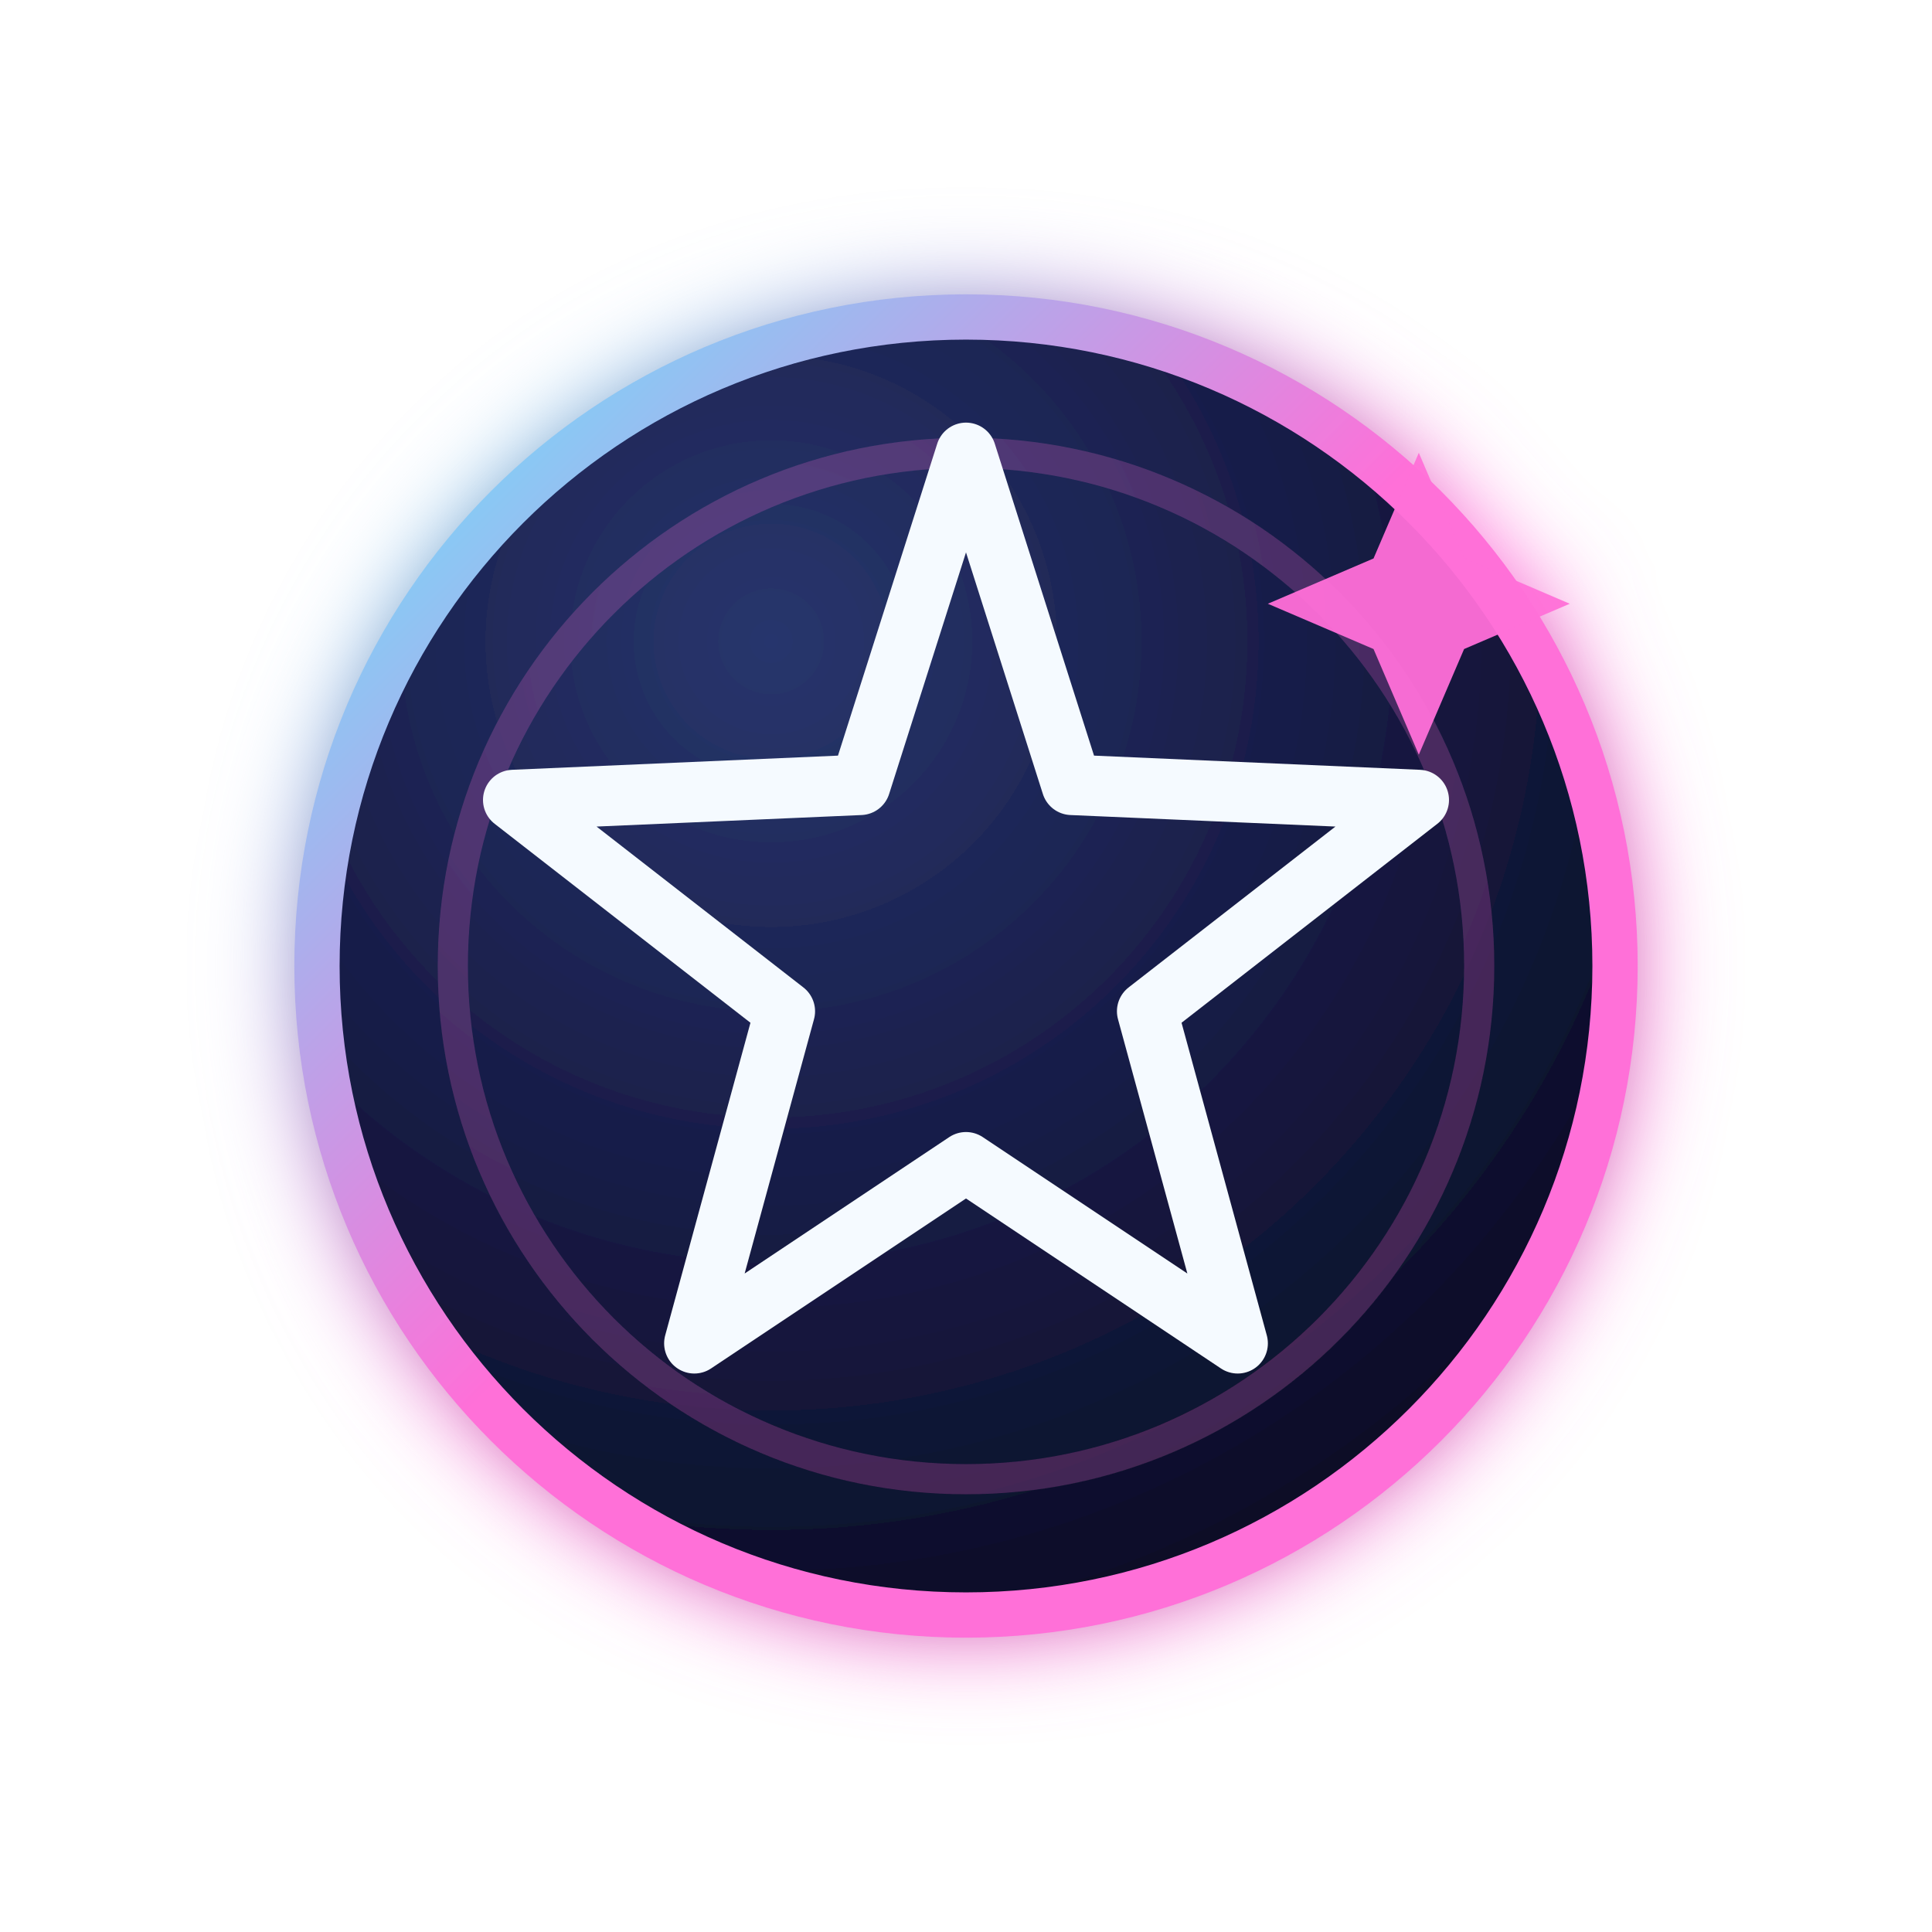
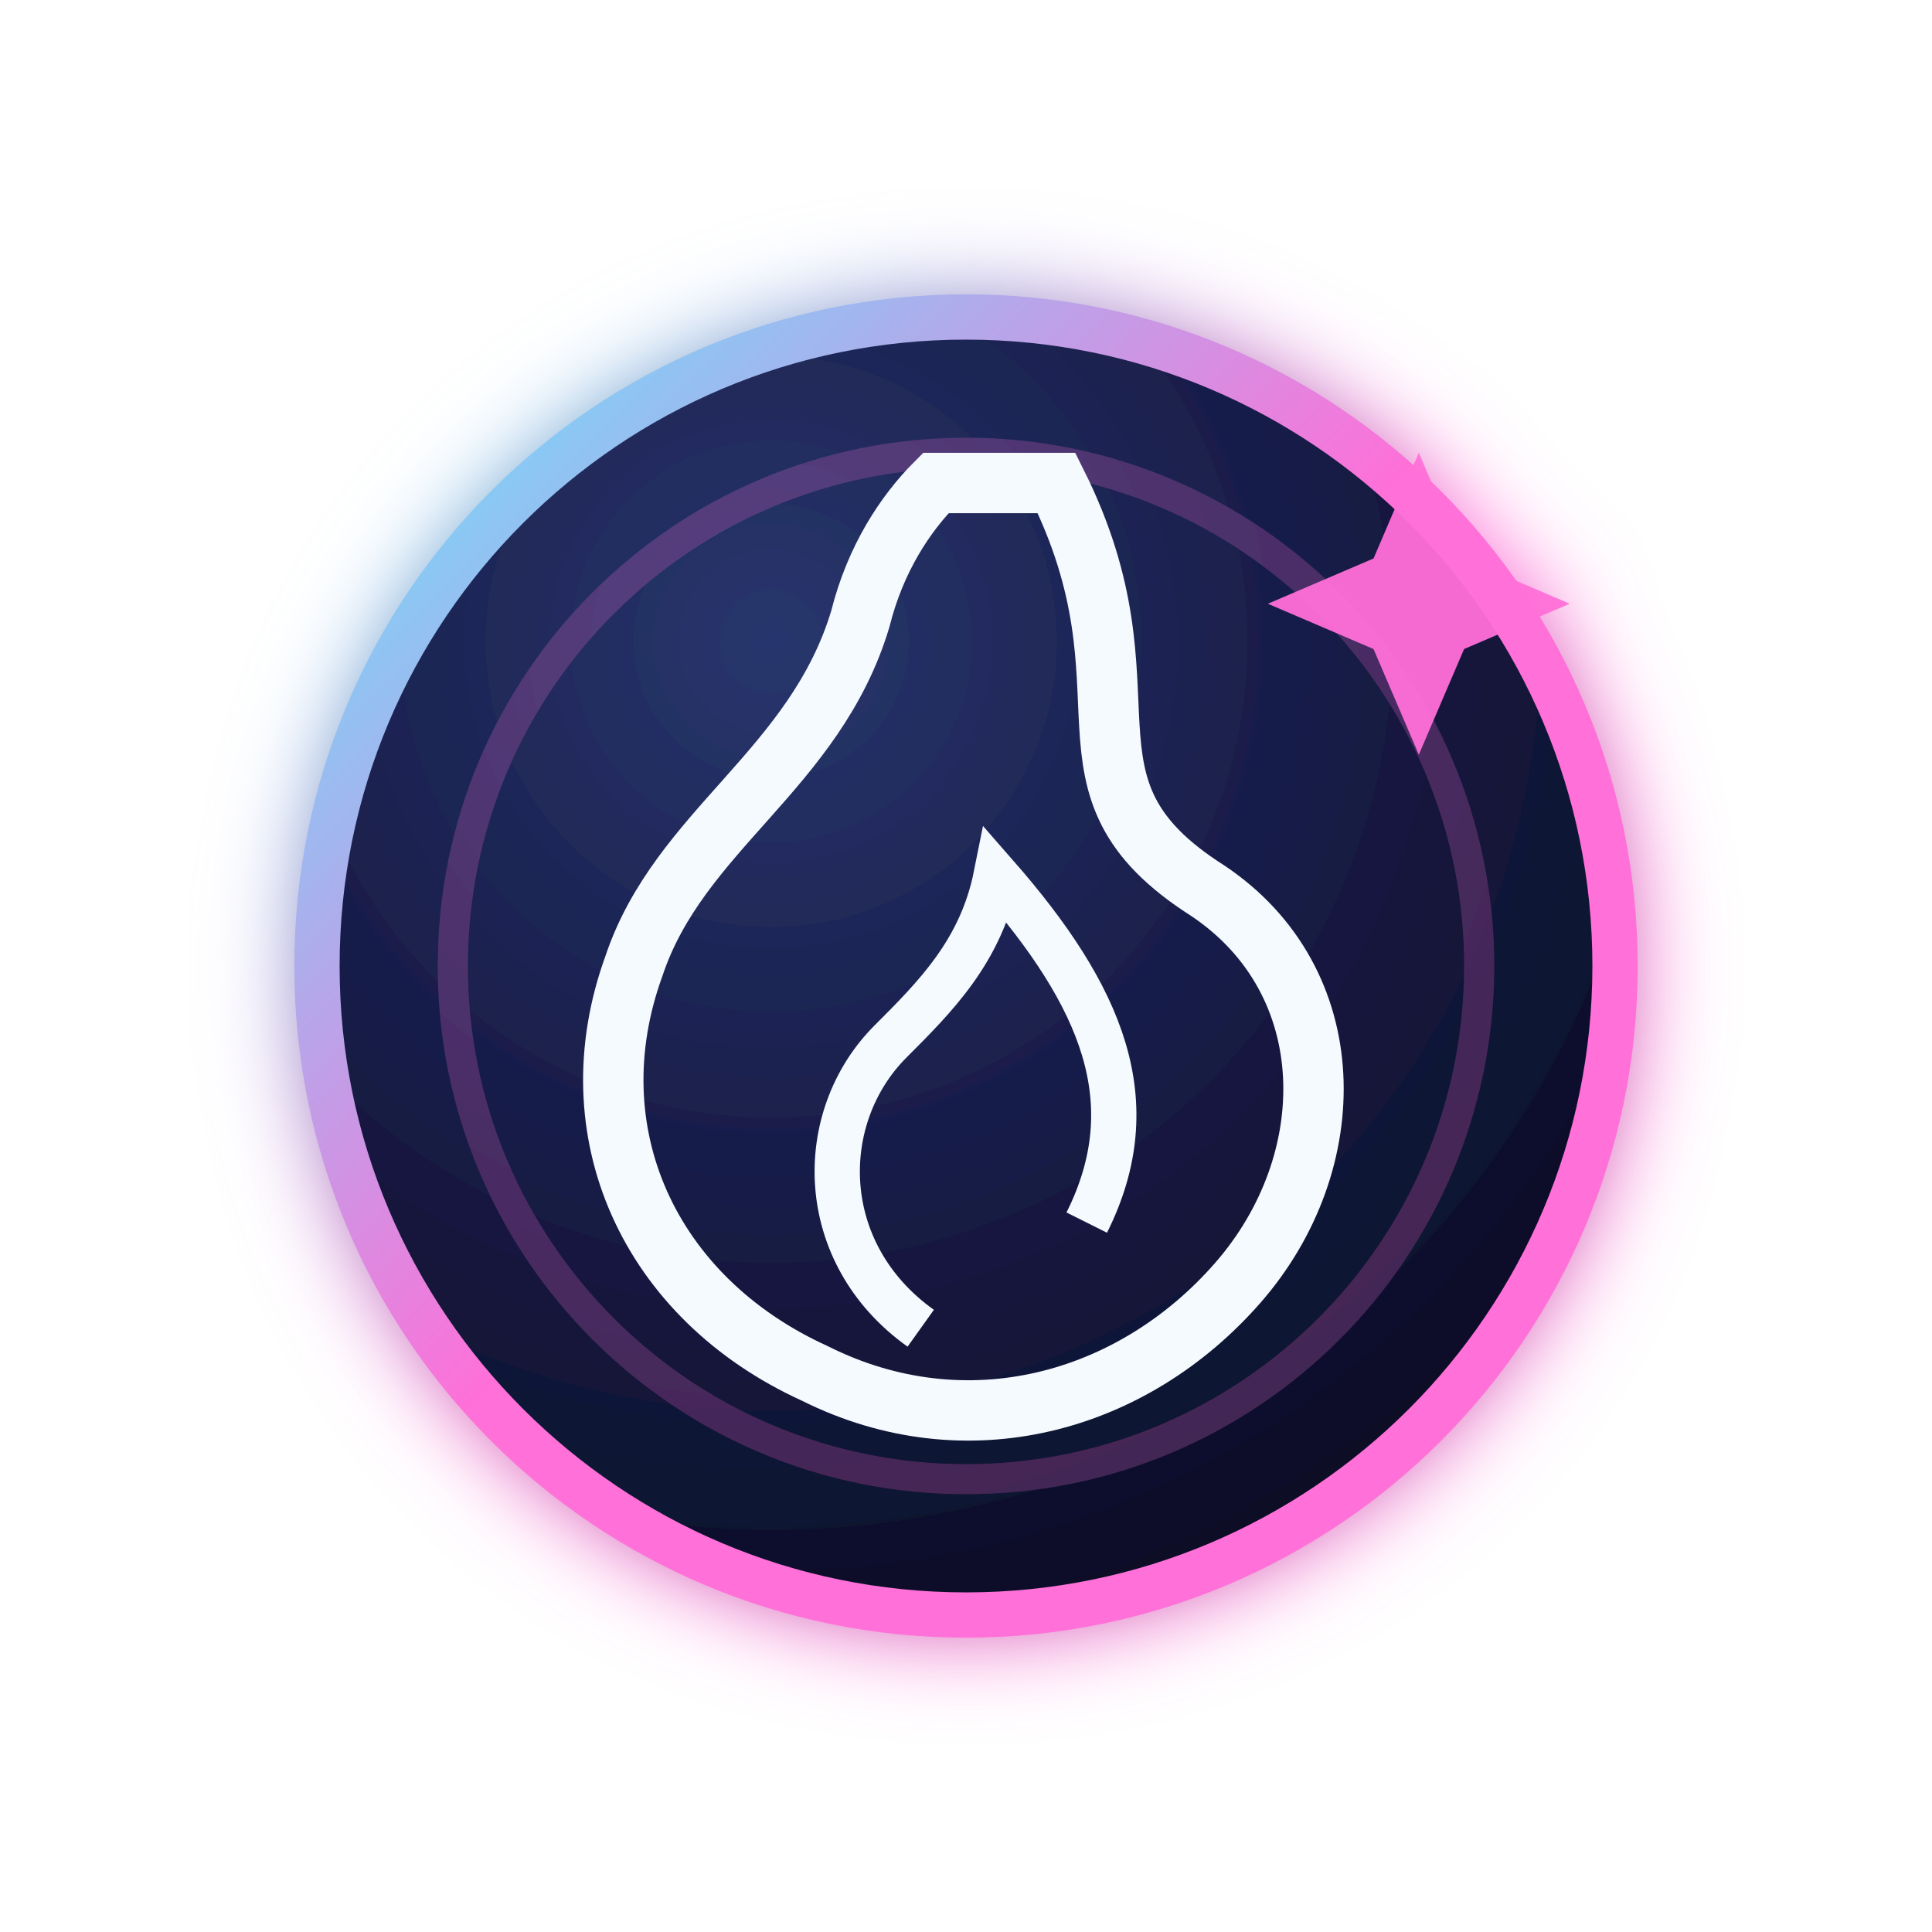
<svg xmlns="http://www.w3.org/2000/svg" width="128" height="128" viewBox="0 0 128 128">
  <defs>
    <radialGradient id="core" cx="35%" cy="25%" r="80%">
      <stop offset="0" stop-color="#28366D" />
      <stop offset=".55" stop-color="#171B45" />
      <stop offset="1" stop-color="#0A0D25" />
    </radialGradient>
    <linearGradient id="rim" x1="0" y1="0" x2="1" y2="1">
      <stop stop-color="#5CEBFF" />
      <stop offset=".48" stop-color="#FF6FD8" />
      <stop offset="1" stop-color="#FF6FD8" />
    </linearGradient>
    <filter id="glow">
      <feGaussianBlur stdDeviation="3" result="b" />
      <feMerge>
        <feMergeNode in="b" />
        <feMergeNode in="SourceGraphic" />
      </feMerge>
    </filter>
  </defs>
  <g filter="url(#glow)">
    <circle cx="64" cy="64" r="43" fill="url(#core)" stroke="url(#rim)" stroke-width="3" />
    <circle cx="64" cy="64" r="34" fill="none" stroke="#FF6FD8" stroke-opacity=".22" stroke-width="2" />
-     <path d="M64 30l7 22 23 1-18 14 6 22-18-12-18 12 6-22-18-14 23-1Z" fill="none" stroke="#F5FAFF" stroke-width="4" stroke-linejoin="round" />
+     <path d="M70 32c7 14-1 20 10 27 9 6 9 18 2 26-7 8-18 11-28 6-11-5-16-16-12-27 3-9 12-13 15-23 1-4 3-7 5-9 3 0 6 0 8 0Z" fill="none" stroke="#F5FAFF" stroke-width="4" />
+     <path d="M61 88c-7-5-7-14-2-19 3-3 6-6 7-11 7 8 10 15 6 23" fill="none" stroke="#F5FAFF" stroke-width="3" />
    <path d="M94 30l3 7 7 3-7 3-3 7-3-7-7-3 7-3Z" fill="#FF6FD8" opacity=".95" />
  </g>
</svg>
